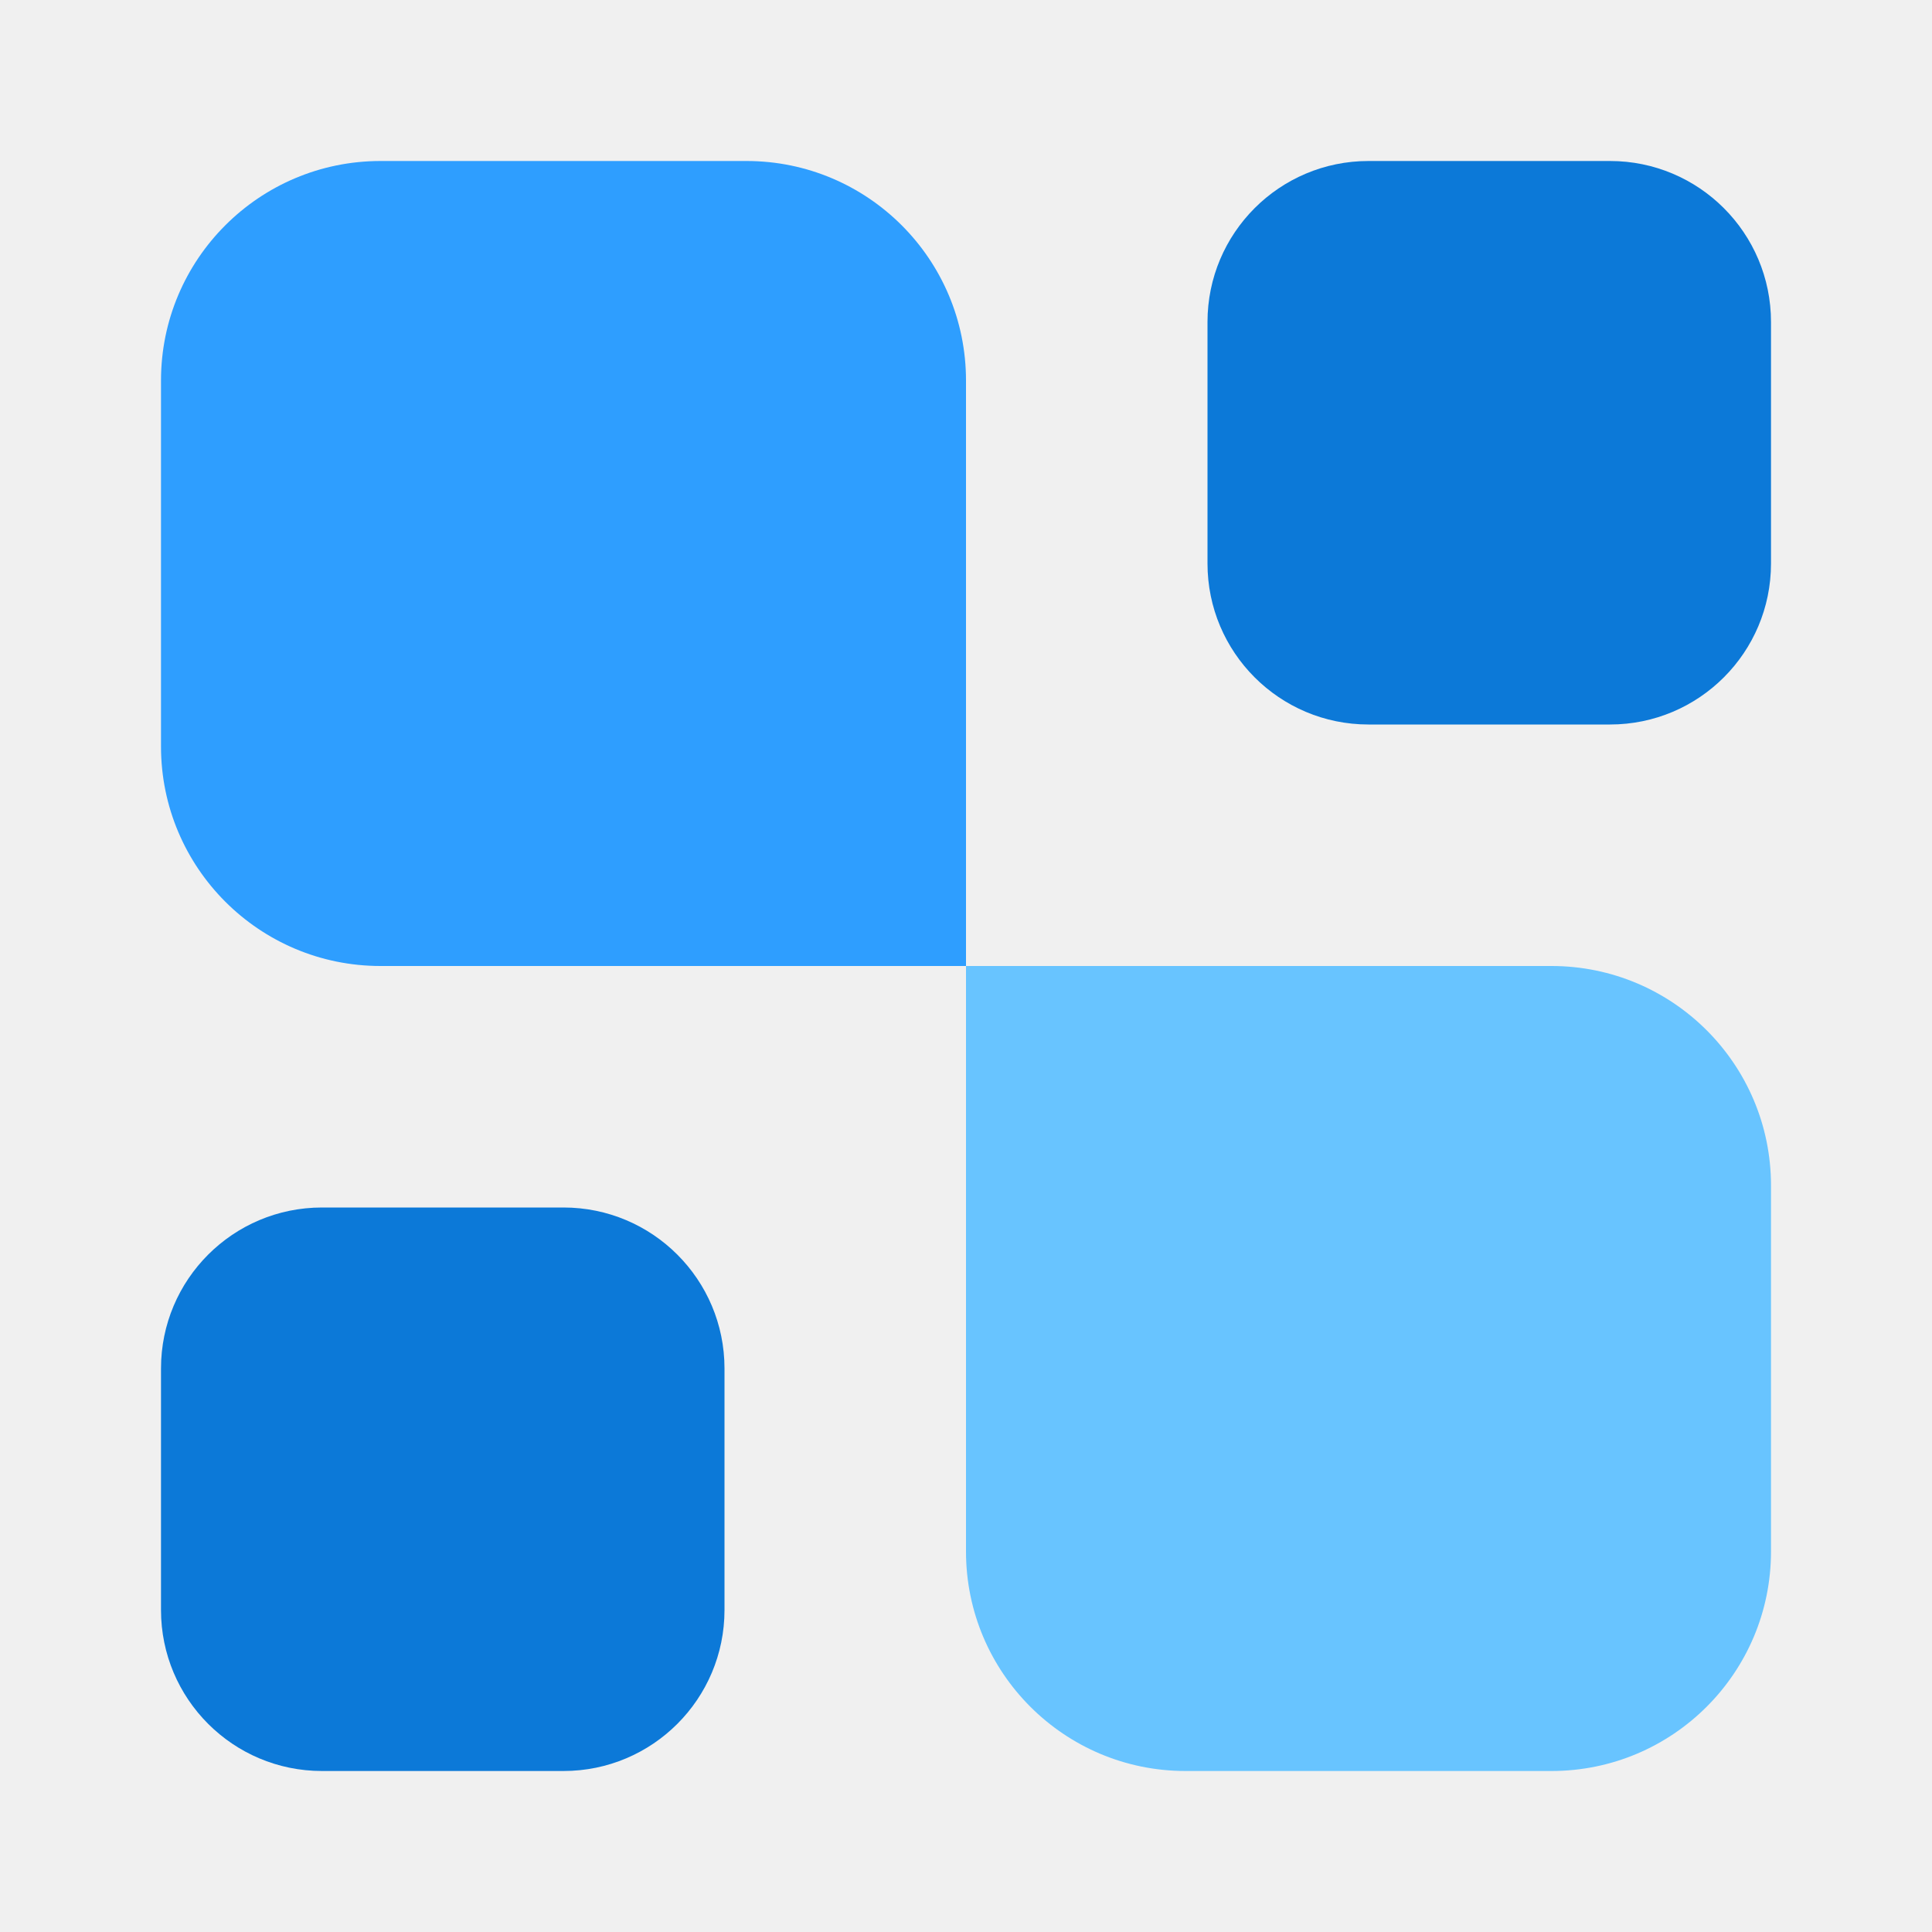
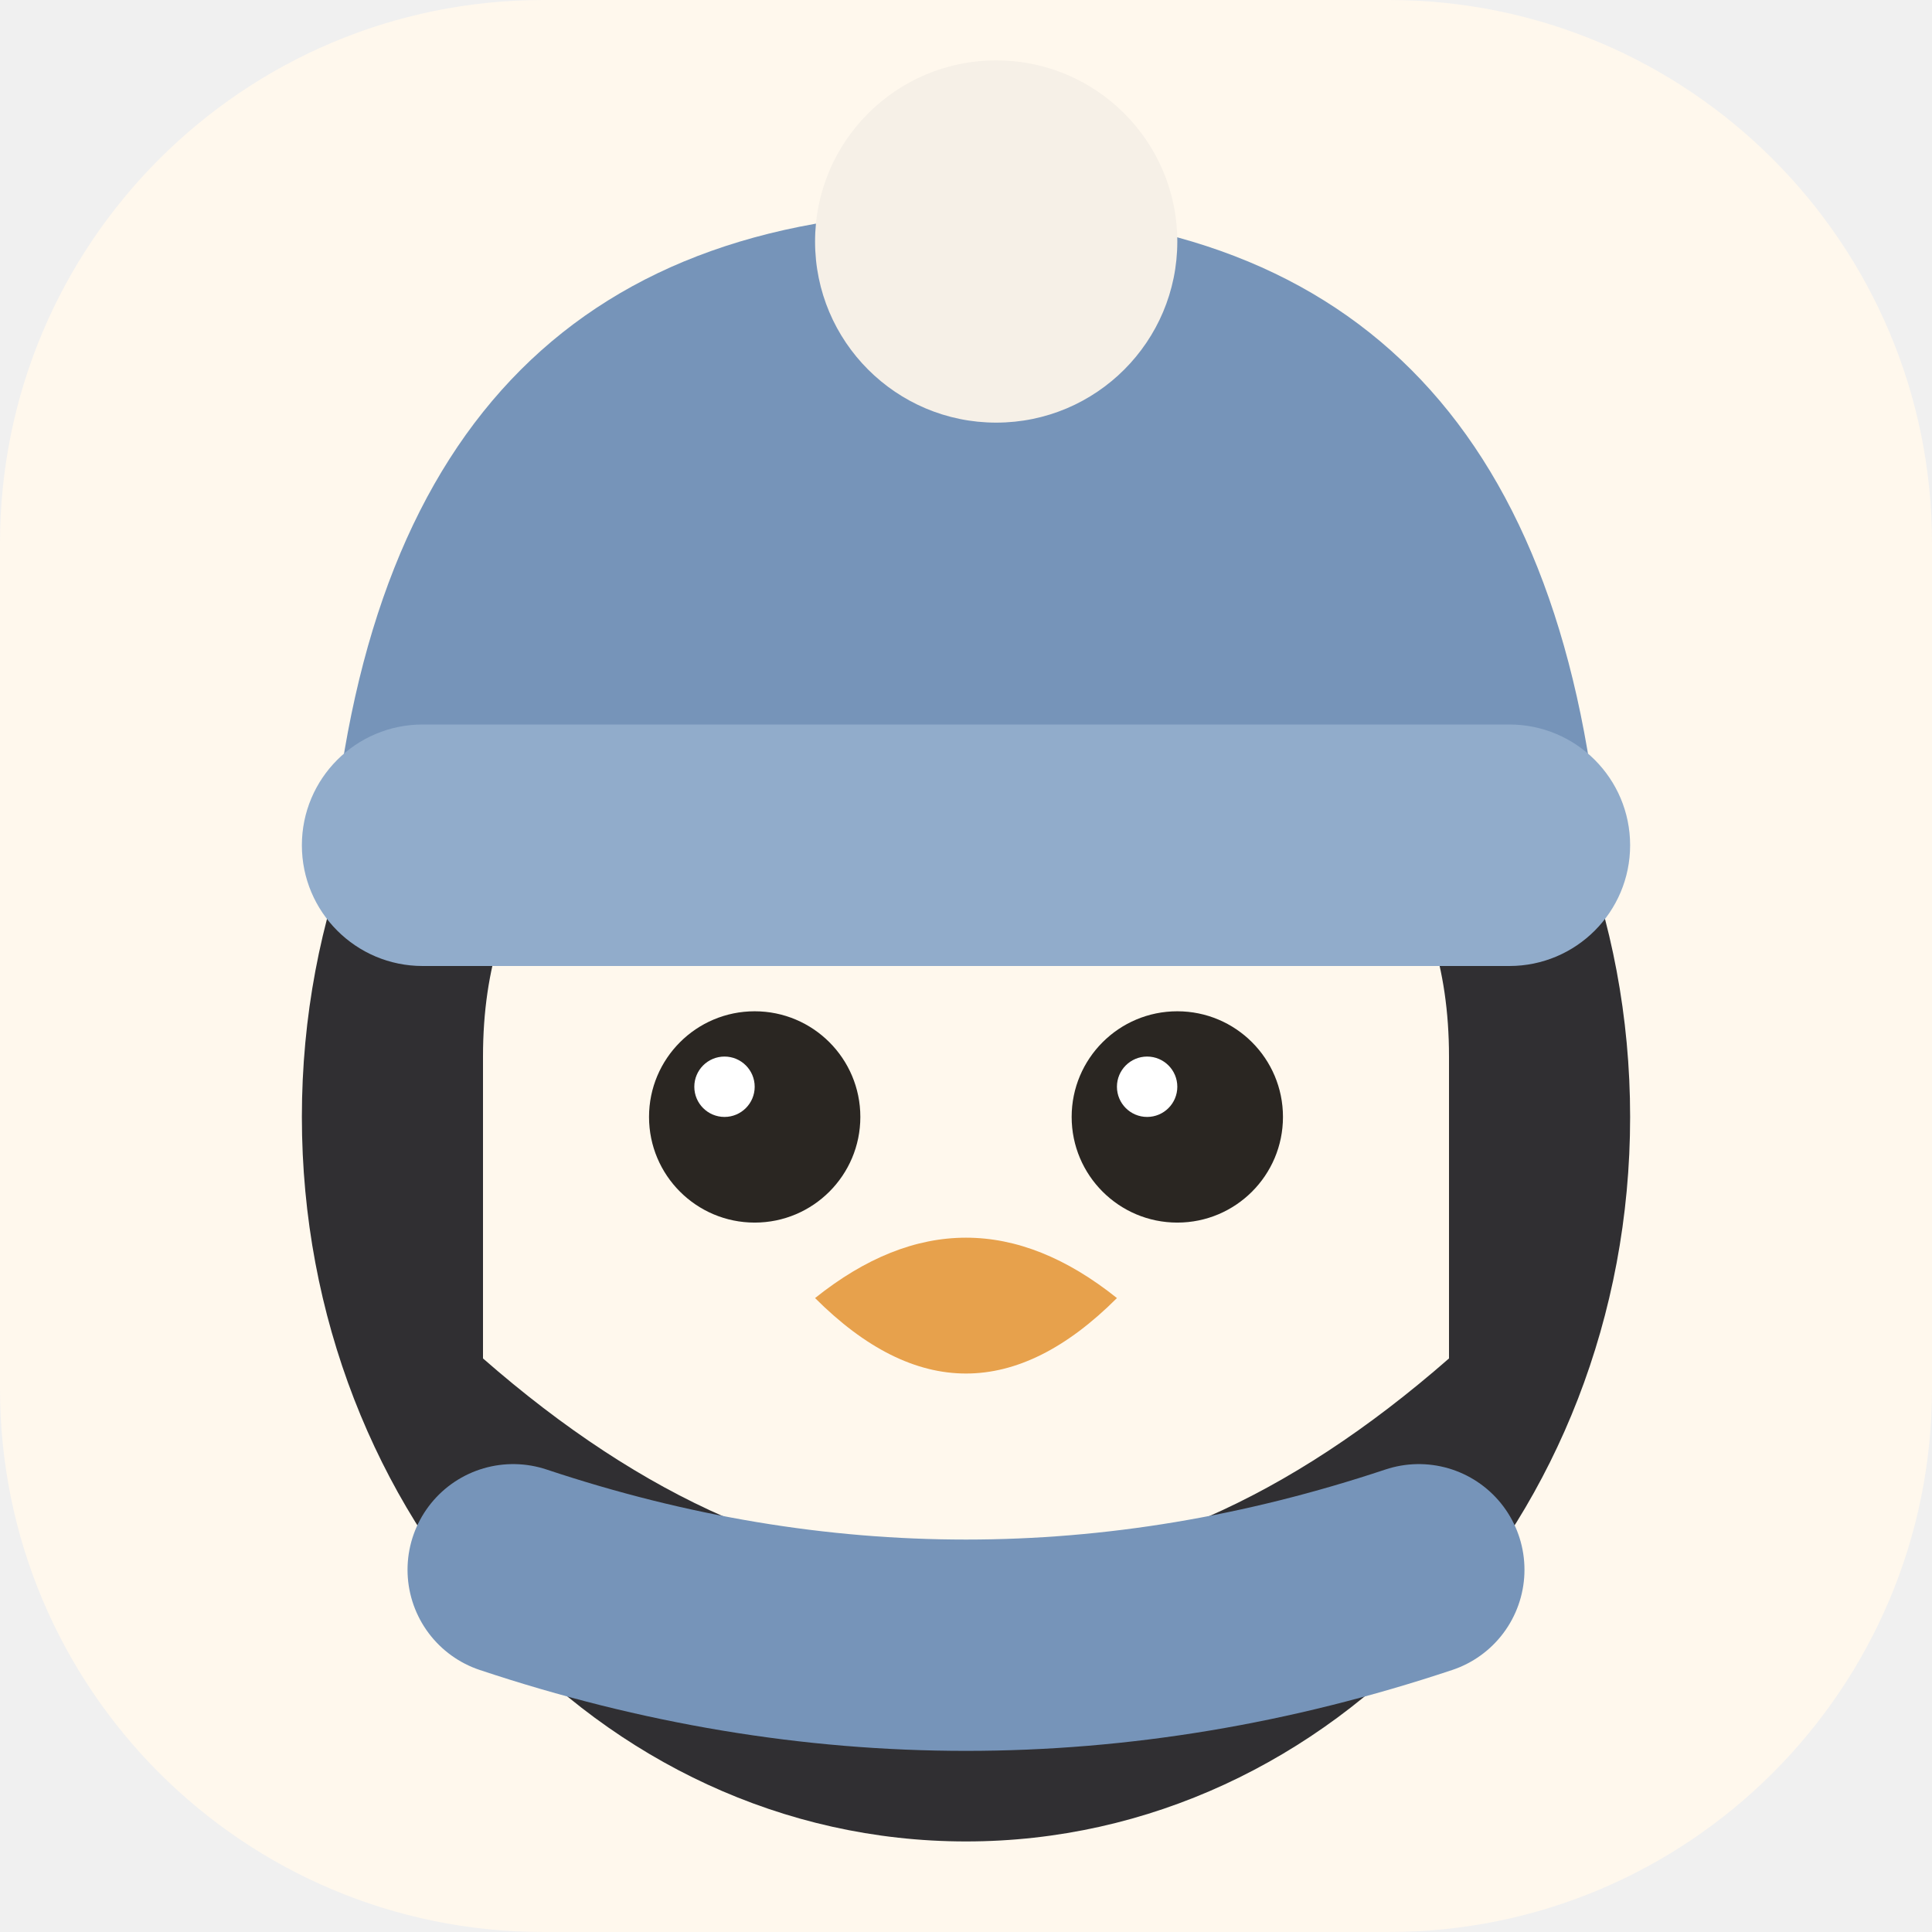
- <svg xmlns="http://www.w3.org/2000/svg" width="24" height="24" viewBox="0 0 24 24" fill="none">
-   <path d="M22 19.273C22 20.779 20.779 22 19.273 22H14.727C13.221 22 12 20.779 12 19.273V12H19.273C20.779 12 22 13.221 22 14.727V19.273Z" fill="#68C4FF" />
-   <path d="M20 2C21.105 2 22 2.895 22 4V7C22 8.105 21.105 9 20 9H17C15.895 9 15 8.105 15 7V4C15 2.895 15.895 2 17 2H20Z" fill="#0C79D8" />
-   <path d="M7 15C8.105 15 9 15.895 9 17V20C9 21.105 8.105 22 7 22H4C2.895 22 2 21.105 2 20V17C2 15.895 2.895 15 4 15H7Z" fill="#0C79D8" />
-   <path d="M12 12H4.727C3.221 12 2 10.779 2 9.273V4.727C2 3.221 3.221 2 4.727 2H9.273C10.779 2 12 3.221 12 4.727V12Z" fill="#2E9EFF" />
+ <svg xmlns="http://www.w3.org/2000/svg" width="64" height="64" viewBox="0 0 64 64">
+   <rect width="64" height="64" rx="18" fill="#fff8ed" />
+   <ellipse cx="32" cy="37" rx="22" ry="24" fill="#302f32" />
+   <path d="M16 35C16 23 29 23 32 31C35 23 48 23 48 35V45Q32 59 16 45Z" fill="#fff8ed" />
+   <circle cx="25" cy="37" r="3.5" fill="#2a2622" />
+   <circle cx="39" cy="37" r="3.5" fill="#2a2622" />
+   <circle cx="24" cy="36" r="1" fill="#fff" />
+   <circle cx="38" cy="36" r="1" fill="#fff" />
+   <path d="M27 43Q32 39 37 43Q32 48 27 43" fill="#e7a14c" />
+   <path d="M11 28Q13 7 32 7Q51 7 53 28Z" fill="#7694b9" />
+   <rect x="10" y="24" width="44" height="8" rx="4" fill="#91accb" />
+   <circle cx="33" cy="8" r="6" fill="#f6f0e7" />
+   <path d="M17 52Q32 57 47 52" stroke="#7694b9" stroke-width="7" stroke-linecap="round" />
</svg>
